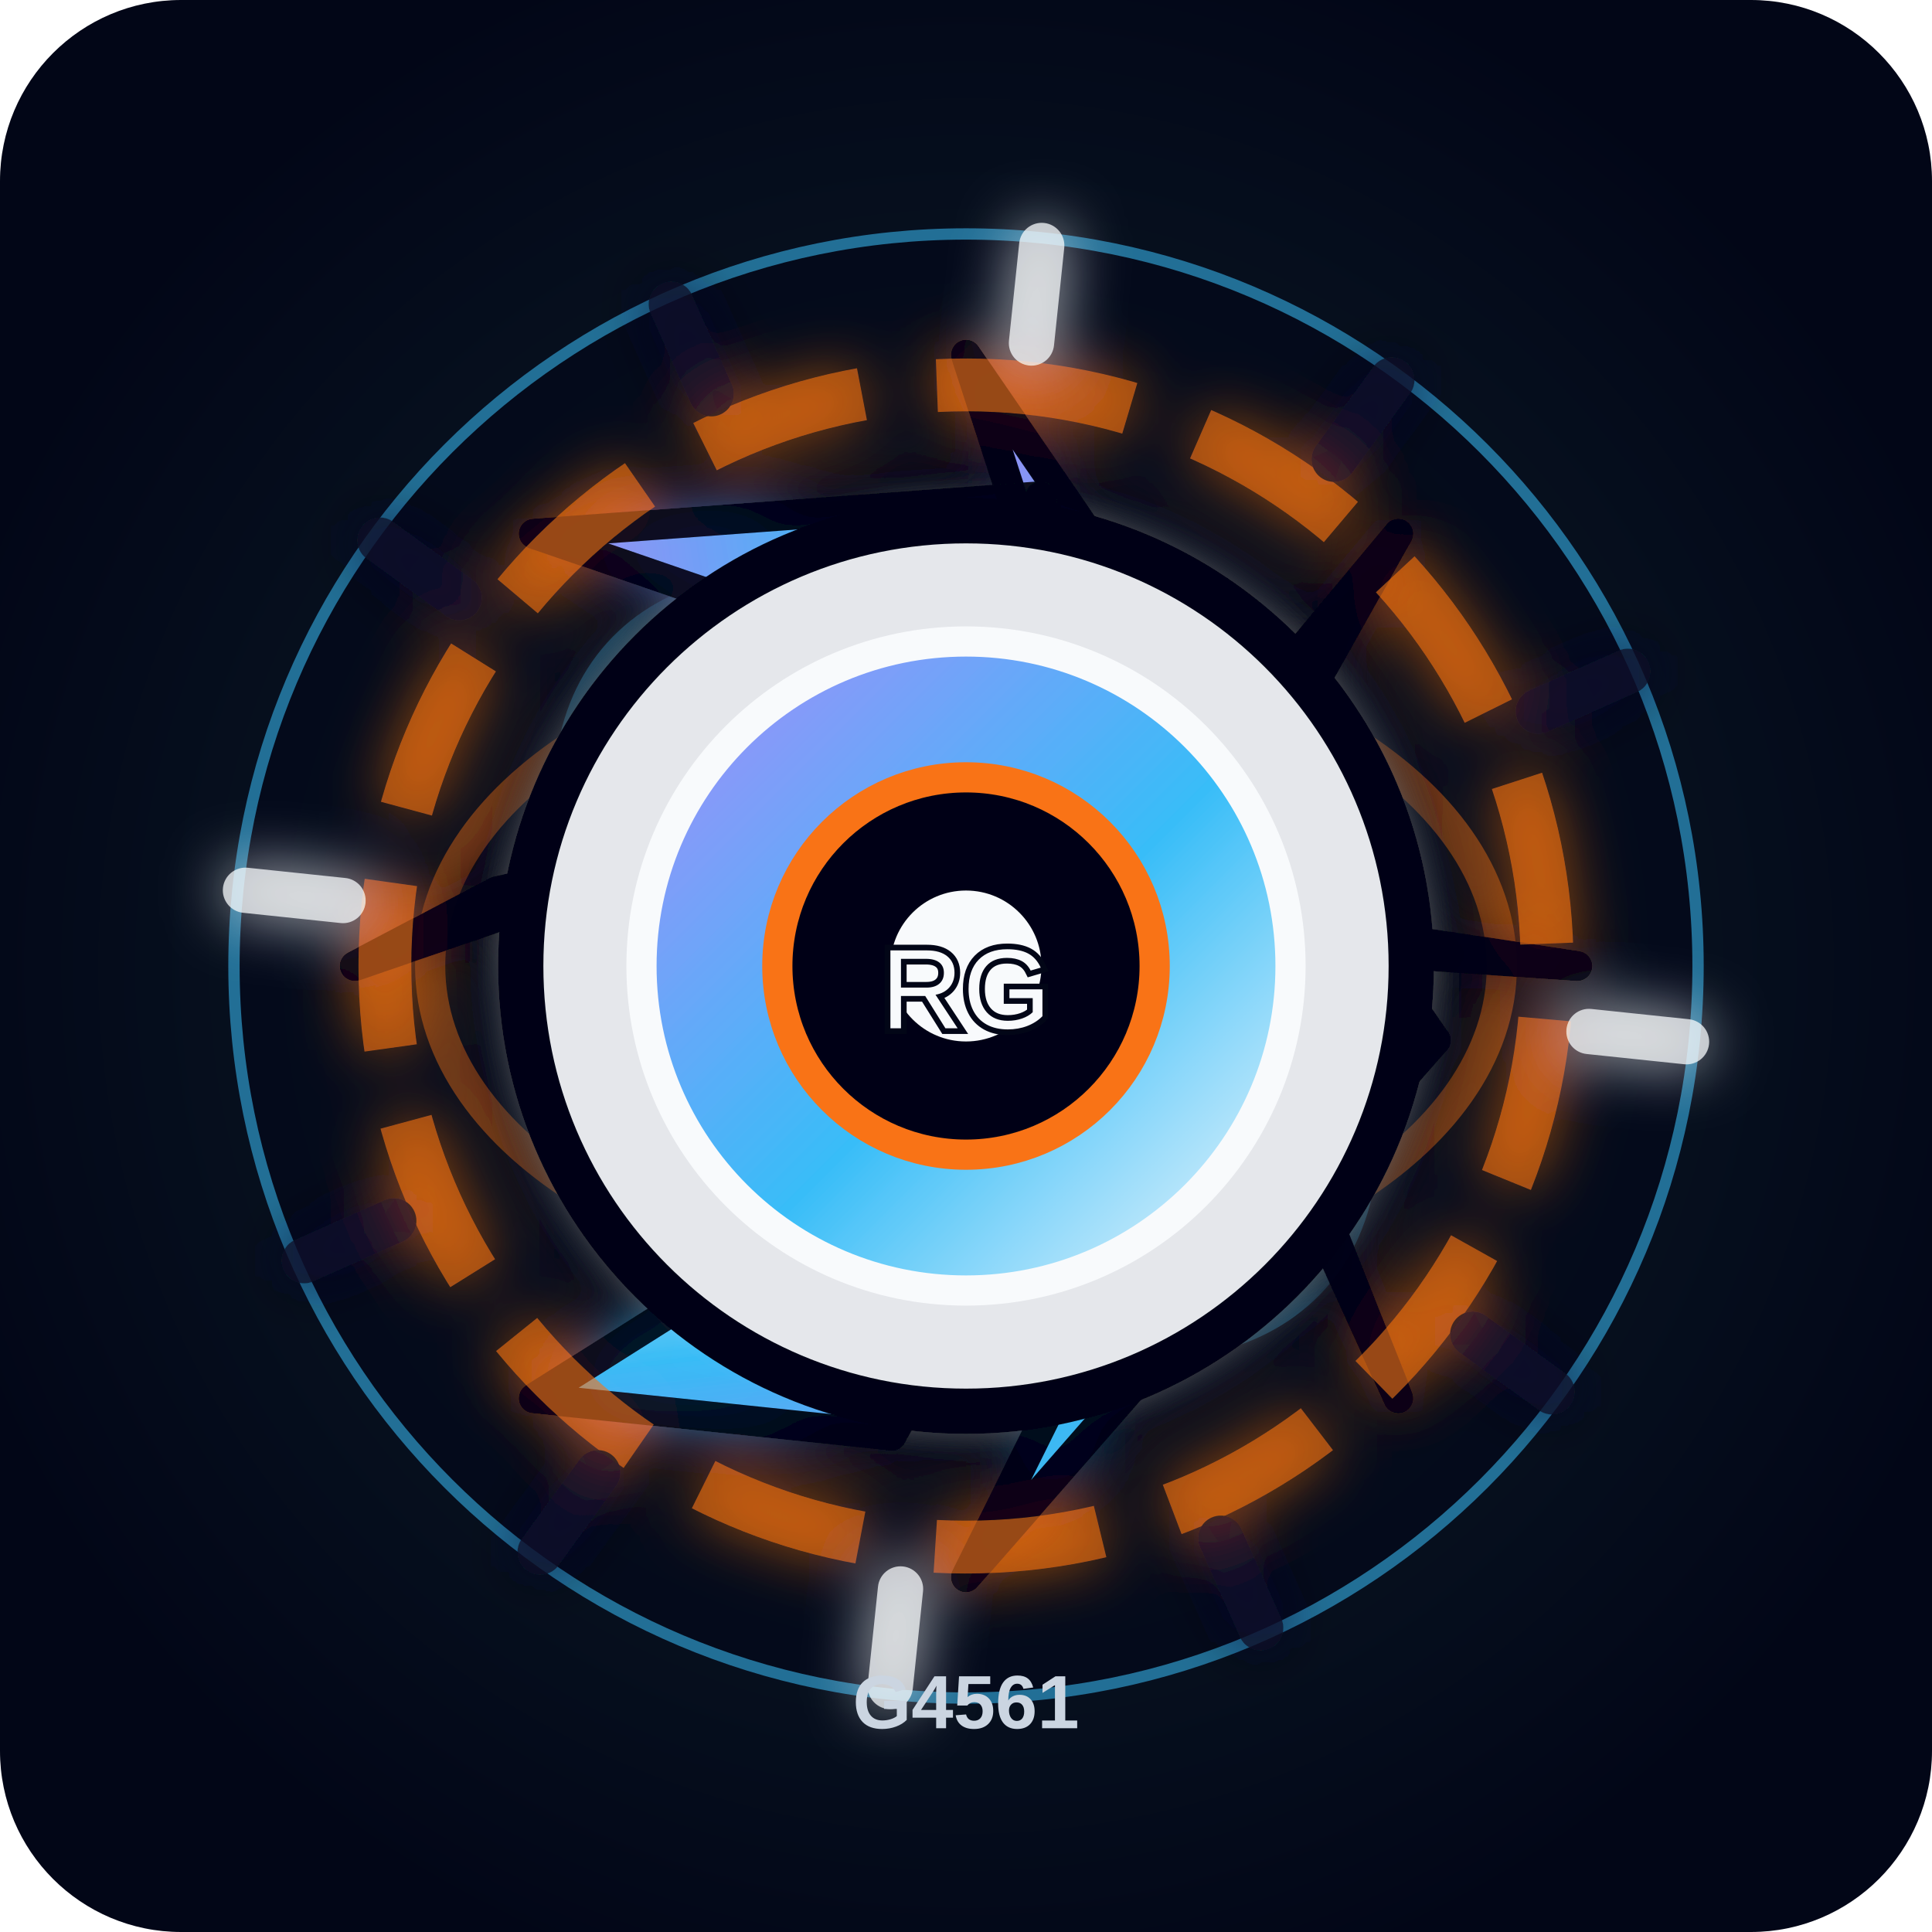
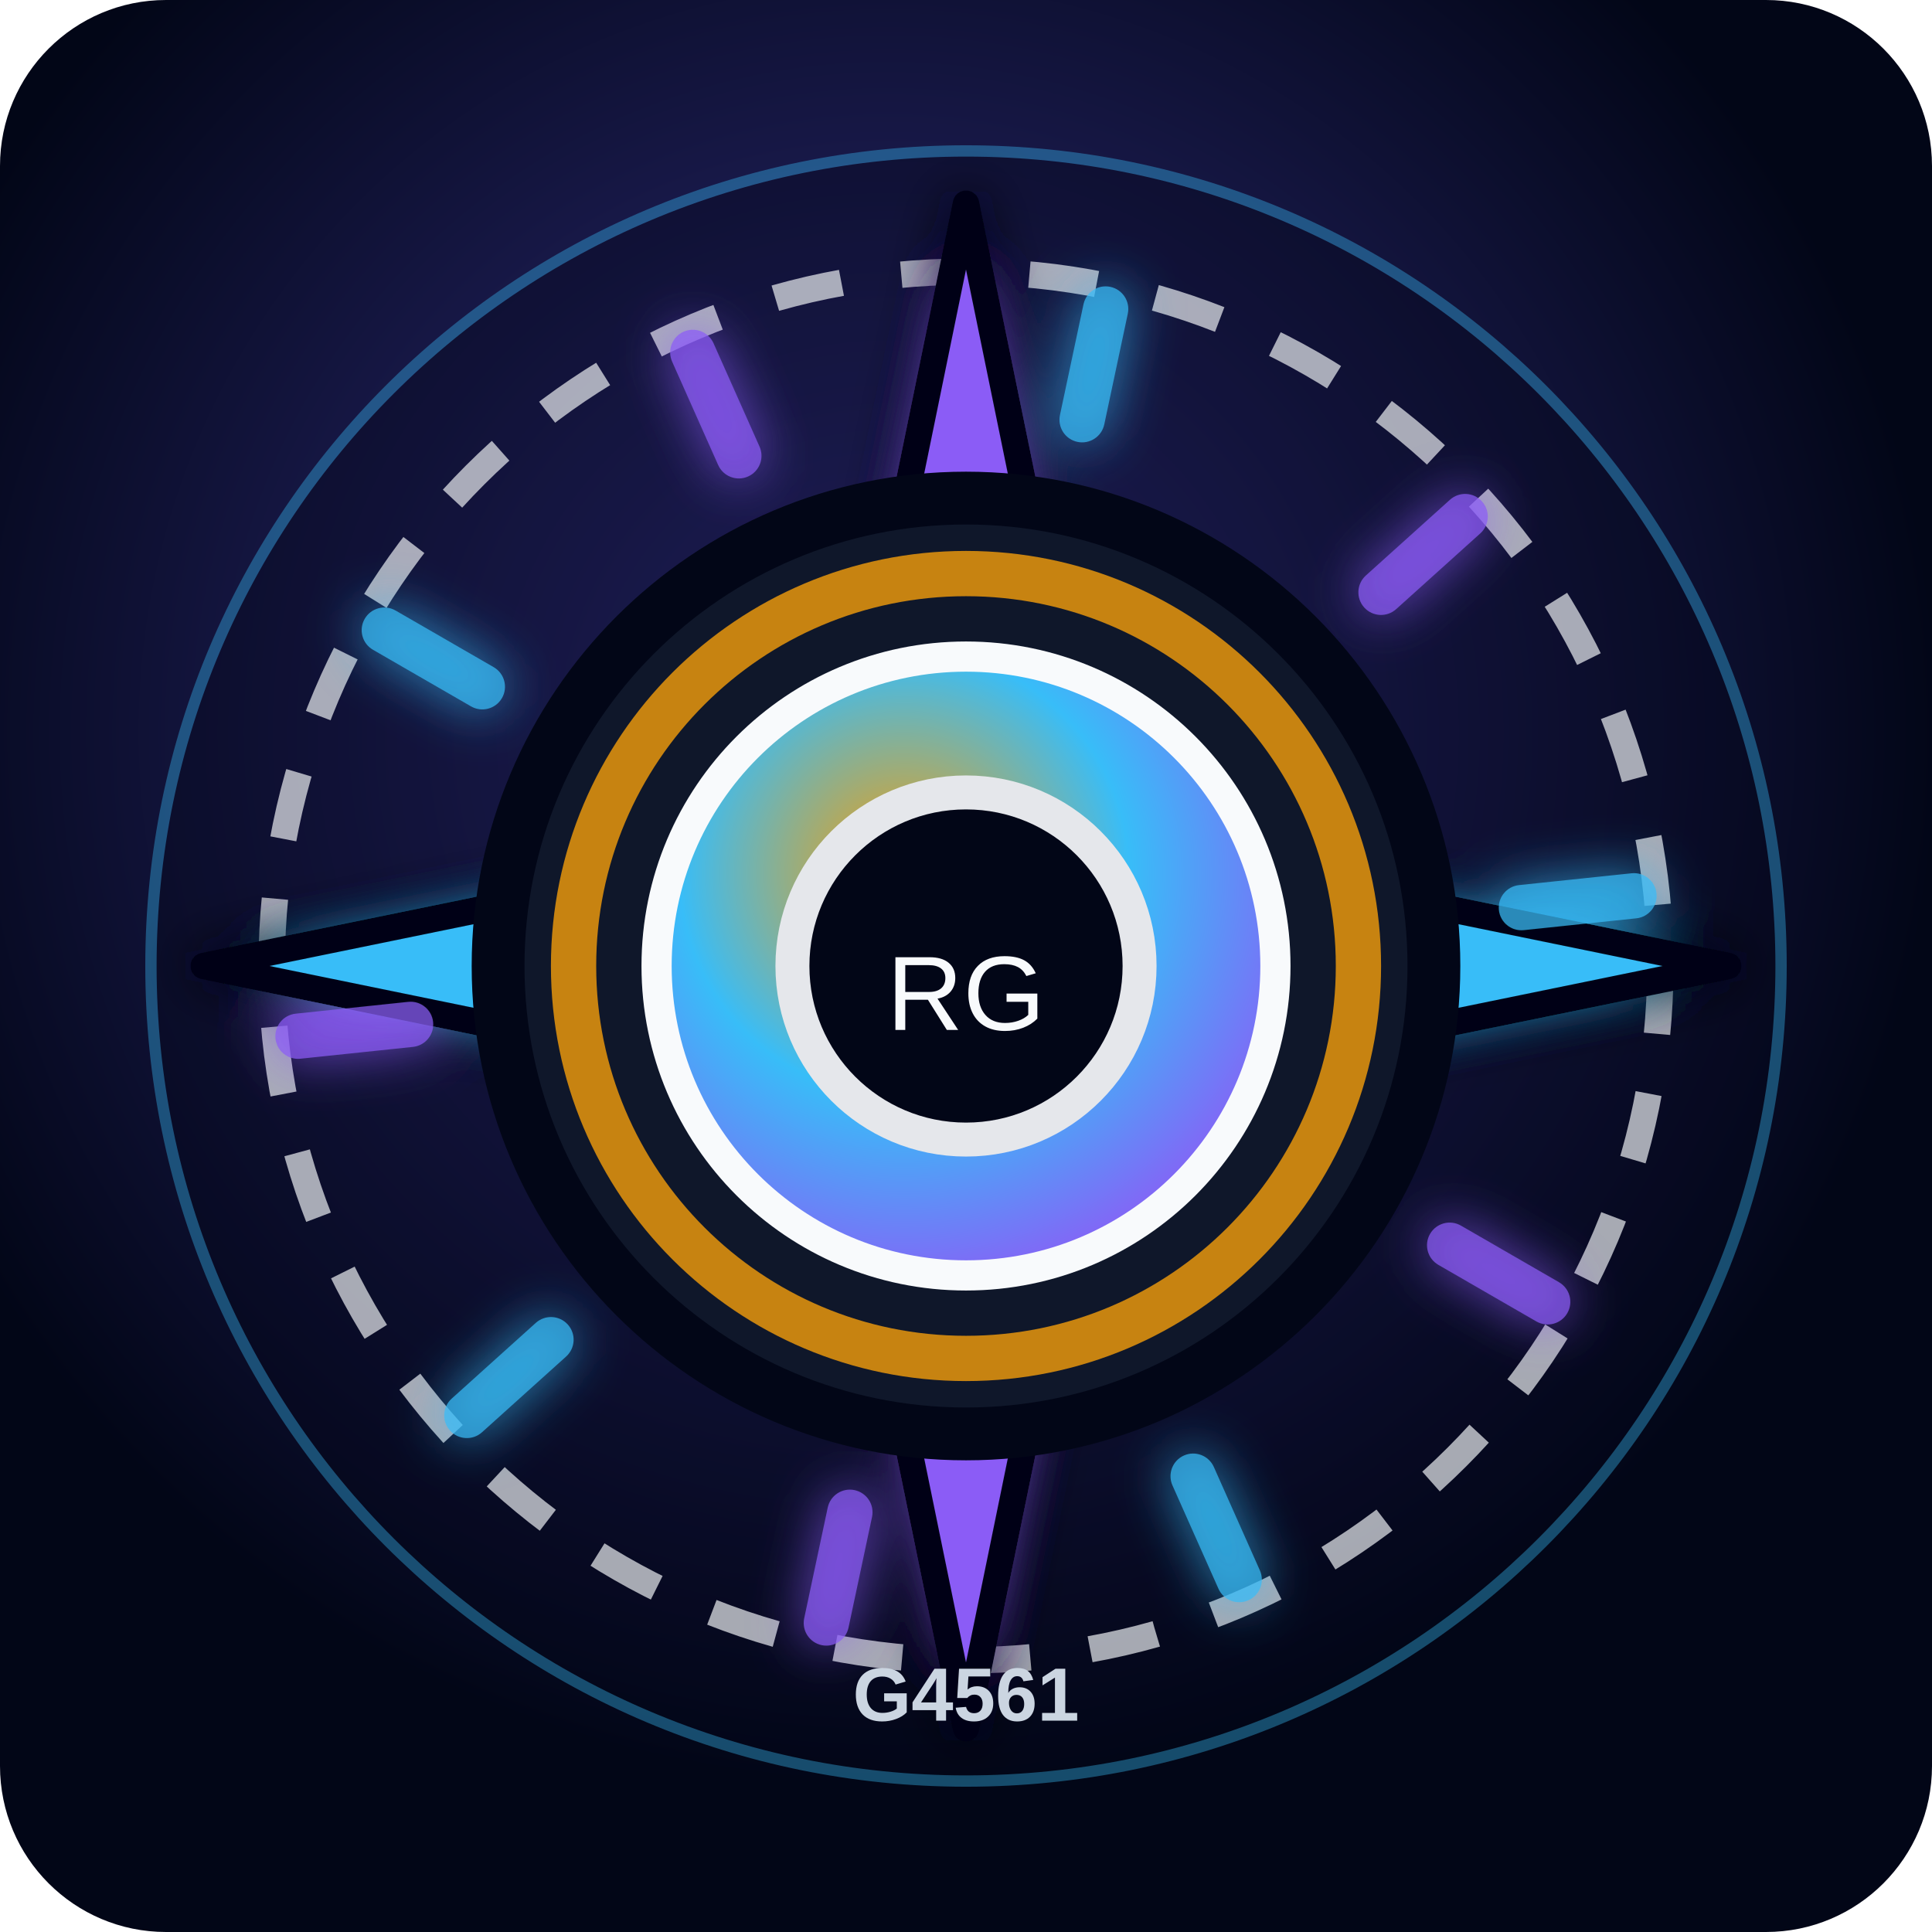
- <svg xmlns="http://www.w3.org/2000/svg" viewBox="0 0 512 512" role="img" aria-label="Rocket Griffon H original 2D Beyblade style visual">
+ <svg xmlns="http://www.w3.org/2000/svg" viewBox="0 0 512 512" role="img" aria-label="Rocket Griffon H original 2D fan-safe visual: balanced mixed profile">
  <defs>
-     <radialGradient id="bg" cx="50%" cy="50%" r="55%">
-       <stop offset="0" stop-color="#1e293b" />
-       <stop offset="0.62" stop-color="#07111f" />
+     <radialGradient id="bg" cx="46%" cy="38%" r="75%">
+       <stop offset="0" stop-color="#312e81" />
+       <stop offset="0.72" stop-color="#020617" />
      <stop offset="1" stop-color="#020617" />
    </radialGradient>
-     <linearGradient id="bladeGrad" x1="0" y1="0" x2="1" y2="1">
-       <stop offset="0" stop-color="#a78bfa" />
-       <stop offset="0.55" stop-color="#38bdf8" />
-       <stop offset="1" stop-color="#f8fafc" />
-     </linearGradient>
-     <filter id="glow" x="-20%" y="-20%" width="140%" height="140%">
-       <feGaussianBlur stdDeviation="8" result="blur" />
+     <radialGradient id="core" cx="40%" cy="35%" r="70%">
+       <stop offset="0" stop-color="#f59e0b" />
+       <stop offset="0.52" stop-color="#38bdf8" />
+       <stop offset="1" stop-color="#8b5cf6" />
+     </radialGradient>
+     <filter id="glow" x="-22%" y="-22%" width="144%" height="144%">
+       <feGaussianBlur stdDeviation="7" result="blur" />
      <feMerge>
        <feMergeNode in="blur" />
        <feMergeNode in="SourceGraphic" />
      </feMerge>
    </filter>
  </defs>
-   <rect width="512" height="512" rx="48" fill="url(#bg)" />
-   <circle cx="256" cy="256" r="194" fill="#020617" opacity="0.55" stroke="#38bdf8" stroke-width="3" />
-   <ellipse cx="256" cy="256" rx="142" ry="86" fill="none" stroke="#f97316" stroke-width="8" opacity="0.42" transform="rotate(0 256 256)" />
-   <ellipse cx="256" cy="256" rx="124" ry="76" fill="none" stroke="#38bdf8" stroke-width="8" opacity="0.36" transform="rotate(42 256 256)" />
-   <ellipse cx="256" cy="256" rx="106" ry="66" fill="none" stroke="#f97316" stroke-width="8" opacity="0.3" transform="rotate(84 256 256)" />
-   <ellipse cx="256" cy="256" rx="88" ry="56" fill="none" stroke="#38bdf8" stroke-width="8" opacity="0.24" transform="rotate(126 256 256)" />
+   <rect width="512" height="512" rx="44" fill="url(#bg)" />
+   <circle cx="256" cy="256" r="216" fill="#020617" opacity="0.38" stroke="#38bdf8" stroke-width="3" />
+   <circle cx="256" cy="256" r="184" fill="none" stroke="#e5e7eb" stroke-width="7" stroke-dasharray="18 16" opacity="0.72" />
  <g filter="url(#glow)">
-     <path d="M256 94 L380.449 275.711 L319.572 289.802 Z" fill="url(#bladeGrad)" stroke="#020617" stroke-width="8" stroke-linejoin="round" transform="rotate(0 256 256)" opacity="0.96" />
-     <path d="M256 94 L330.061 357.936 L277.051 324.854 Z" fill="url(#bladeGrad)" stroke="#020617" stroke-width="8" stroke-linejoin="round" transform="rotate(45 256 256)" opacity="0.96" />
-     <path d="M256 94 L236.289 380.449 L222.198 319.572 Z" fill="url(#bladeGrad)" stroke="#020617" stroke-width="8" stroke-linejoin="round" transform="rotate(90 256 256)" opacity="0.96" />
-     <path d="M256 94 L154.064 330.061 L187.146 277.051 Z" fill="url(#bladeGrad)" stroke="#020617" stroke-width="8" stroke-linejoin="round" transform="rotate(135 256 256)" opacity="0.96" />
-     <path d="M256 94 L131.551 236.289 L192.428 222.198 Z" fill="url(#bladeGrad)" stroke="#020617" stroke-width="8" stroke-linejoin="round" transform="rotate(180 256 256)" opacity="0.96" />
-     <path d="M256 94 L181.939 154.064 L234.949 187.146 Z" fill="url(#bladeGrad)" stroke="#020617" stroke-width="8" stroke-linejoin="round" transform="rotate(225 256 256)" opacity="0.96" />
-     <path d="M256 94 L275.711 131.551 L289.802 192.428 Z" fill="url(#bladeGrad)" stroke="#020617" stroke-width="8" stroke-linejoin="round" transform="rotate(270 256 256)" opacity="0.96" />
-     <path d="M256 94 L357.936 181.939 L324.854 234.949 Z" fill="url(#bladeGrad)" stroke="#020617" stroke-width="8" stroke-linejoin="round" transform="rotate(315 256 256)" opacity="0.96" />
-     <circle cx="256" cy="256" r="154" fill="none" stroke="#f97316" stroke-width="14" opacity="0.6" stroke-dasharray="44 20" transform="rotate(270 256 256)" />
-     <rect x="250" y="58" width="12" height="38" rx="6" fill="#f8fafc" opacity="0.75" transform="rotate(6 256 256)" />
-     <rect x="250" y="58" width="12" height="38" rx="6" fill="#0f172a" opacity="0.75" transform="rotate(36 256 256)" />
-     <rect x="250" y="58" width="12" height="38" rx="6" fill="#0f172a" opacity="0.75" transform="rotate(66 256 256)" />
-     <rect x="250" y="58" width="12" height="38" rx="6" fill="#f8fafc" opacity="0.75" transform="rotate(96 256 256)" />
-     <rect x="250" y="58" width="12" height="38" rx="6" fill="#0f172a" opacity="0.75" transform="rotate(126 256 256)" />
-     <rect x="250" y="58" width="12" height="38" rx="6" fill="#0f172a" opacity="0.75" transform="rotate(156 256 256)" />
-     <rect x="250" y="58" width="12" height="38" rx="6" fill="#f8fafc" opacity="0.75" transform="rotate(186 256 256)" />
-     <rect x="250" y="58" width="12" height="38" rx="6" fill="#0f172a" opacity="0.75" transform="rotate(216 256 256)" />
-     <rect x="250" y="58" width="12" height="38" rx="6" fill="#0f172a" opacity="0.75" transform="rotate(246 256 256)" />
-     <rect x="250" y="58" width="12" height="38" rx="6" fill="#f8fafc" opacity="0.75" transform="rotate(276 256 256)" />
-     <rect x="250" y="58" width="12" height="38" rx="6" fill="#0f172a" opacity="0.75" transform="rotate(306 256 256)" />
-     <rect x="250" y="58" width="12" height="38" rx="6" fill="#0f172a" opacity="0.75" transform="rotate(336 256 256)" />
-     <circle cx="256" cy="256" r="118" fill="#e5e7eb" stroke="#020617" stroke-width="12" />
-     <circle cx="256" cy="256" r="86" fill="url(#bladeGrad)" stroke="#f8fafc" stroke-width="8" />
-     <circle cx="256" cy="256" r="50" fill="#020617" stroke="#f97316" stroke-width="8" />
-     <circle cx="256" cy="256" r="24" fill="#f8fafc" stroke="#020617" stroke-width="8" />
+     <polygon points="233.3,164.8 256.0,54.0 278.7,164.8" fill="#8b5cf6" stroke="#020617" stroke-width="7" stroke-linejoin="round" />
+     <polygon points="347.2,233.3 458.0,256.0 347.2,278.7" fill="#38bdf8" stroke="#020617" stroke-width="7" stroke-linejoin="round" />
+     <polygon points="278.7,347.2 256.0,458.0 233.3,347.2" fill="#8b5cf6" stroke="#020617" stroke-width="7" stroke-linejoin="round" />
+     <polygon points="164.8,278.7 54.0,256.0 164.8,233.3" fill="#38bdf8" stroke="#020617" stroke-width="7" stroke-linejoin="round" />
+     <rect x="250" y="72" width="12" height="42" rx="6" fill="#38bdf8" opacity="0.72" transform="rotate(12 256 256)" />
+     <rect x="250" y="72" width="12" height="42" rx="6" fill="#8b5cf6" opacity="0.72" transform="rotate(48 256 256)" />
+     <rect x="250" y="72" width="12" height="42" rx="6" fill="#38bdf8" opacity="0.72" transform="rotate(84 256 256)" />
+     <rect x="250" y="72" width="12" height="42" rx="6" fill="#8b5cf6" opacity="0.72" transform="rotate(120 256 256)" />
+     <rect x="250" y="72" width="12" height="42" rx="6" fill="#38bdf8" opacity="0.72" transform="rotate(156 256 256)" />
+     <rect x="250" y="72" width="12" height="42" rx="6" fill="#8b5cf6" opacity="0.72" transform="rotate(192 256 256)" />
+     <rect x="250" y="72" width="12" height="42" rx="6" fill="#38bdf8" opacity="0.72" transform="rotate(228 256 256)" />
+     <rect x="250" y="72" width="12" height="42" rx="6" fill="#8b5cf6" opacity="0.72" transform="rotate(264 256 256)" />
+     <rect x="250" y="72" width="12" height="42" rx="6" fill="#38bdf8" opacity="0.72" transform="rotate(300 256 256)" />
+     <rect x="250" y="72" width="12" height="42" rx="6" fill="#8b5cf6" opacity="0.72" transform="rotate(336 256 256)" />
  </g>
-   <text x="256" y="264" text-anchor="middle" dominant-baseline="middle" font-family="Arial Black, Arial, sans-serif" font-size="30" fill="#f8fafc" stroke="#020617" stroke-width="3" paint-order="stroke">RG</text>
-   <text x="256" y="458" text-anchor="middle" font-family="Arial, sans-serif" font-size="20" font-weight="700" fill="#cbd5e1">G4561</text>
+   <circle cx="256" cy="256" r="124" fill="#0f172a" stroke="#020617" stroke-width="14" />
+   <circle cx="256" cy="256" r="104" fill="none" stroke="#f59e0b" stroke-width="12" opacity="0.8" />
+   <circle cx="256" cy="256" r="82" fill="url(#core)" stroke="#f8fafc" stroke-width="8" />
+   <circle cx="256" cy="256" r="46" fill="#020617" stroke="#e5e7eb" stroke-width="9" />
+   <text x="256" y="265" text-anchor="middle" dominant-baseline="middle" font-family="Arial Black, Arial, sans-serif" font-size="28" fill="#f8fafc">RG</text>
+   <text x="256" y="456" text-anchor="middle" font-family="Arial, sans-serif" font-size="20" font-weight="800" fill="#cbd5e1">G4561</text>
</svg>
